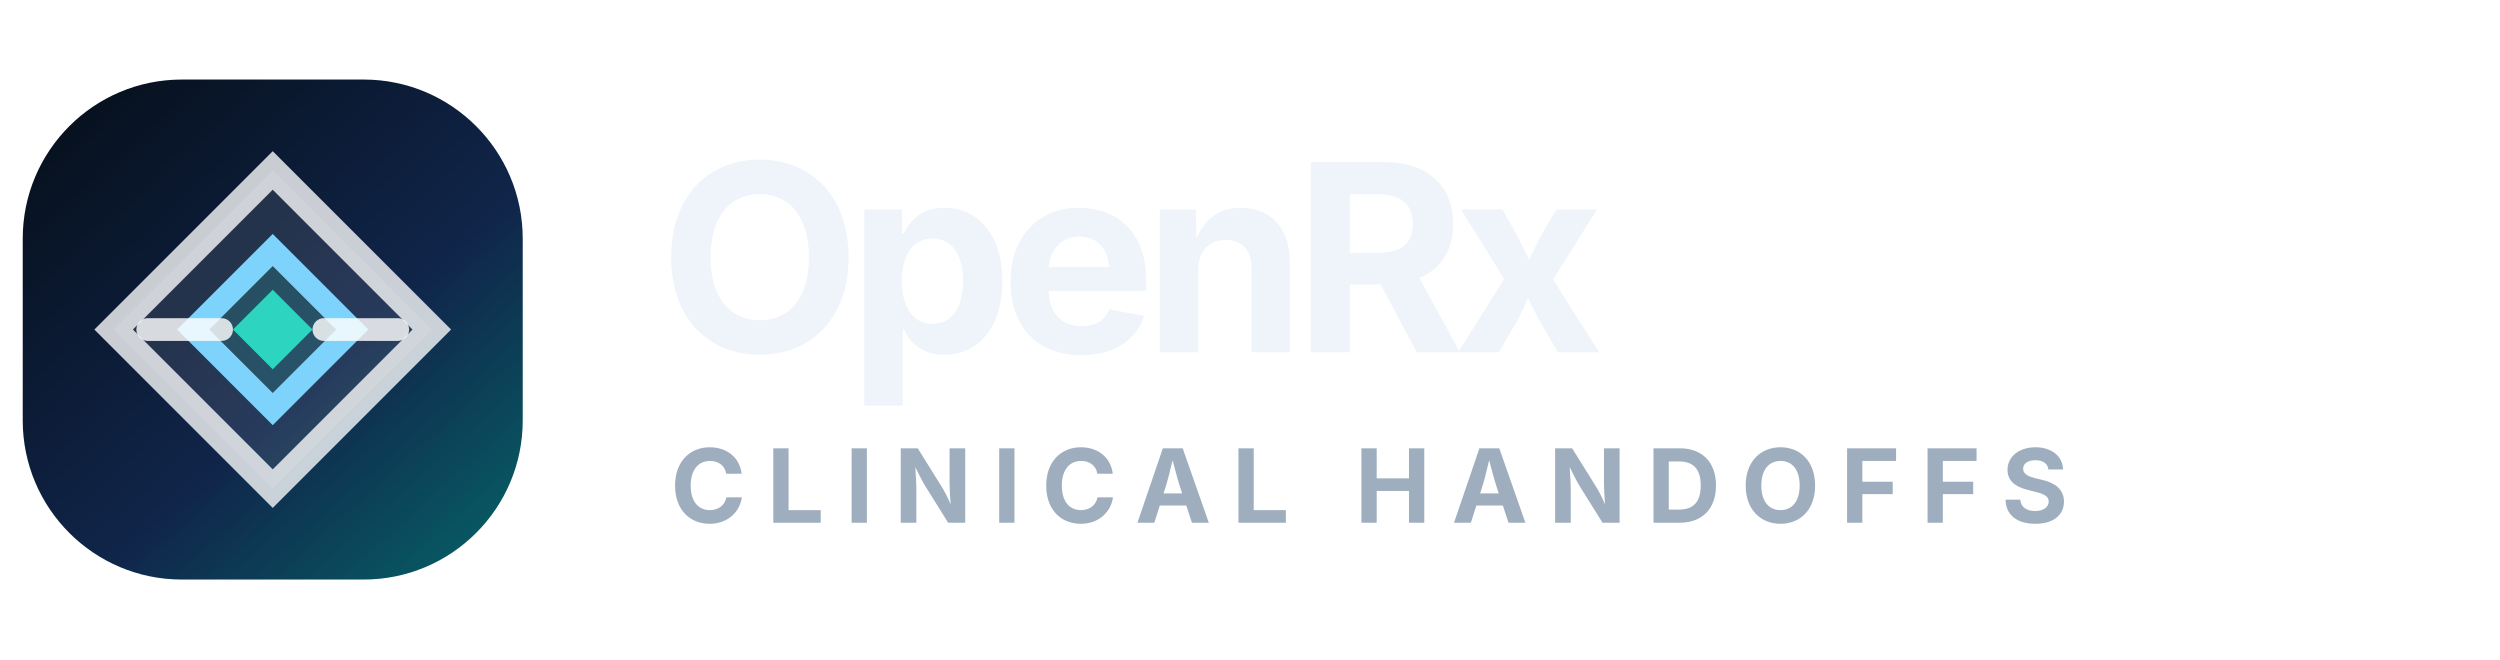
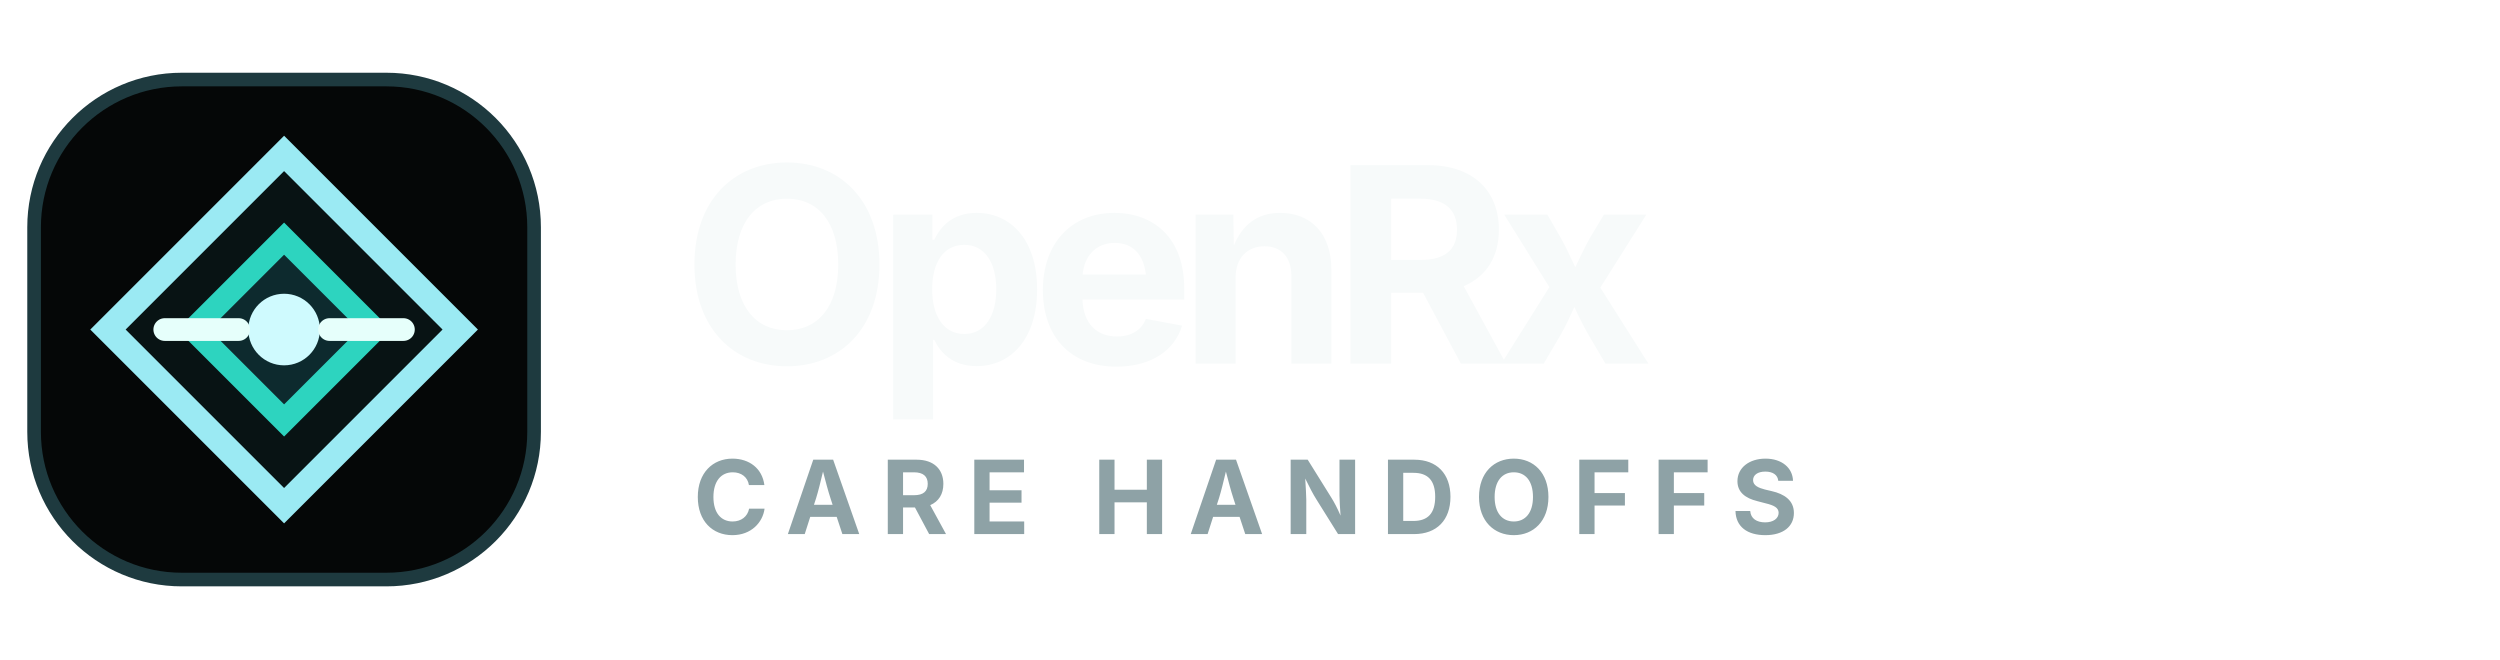
- <svg xmlns="http://www.w3.org/2000/svg" width="220" height="58" viewBox="0 0 220 58" fill="none">
-   <rect x="2" y="7" width="44" height="44" rx="14" fill="url(#bg)" />
-   <path d="M24 15 38 29 24 43 10 29 24 15Z" fill="rgba(255,255,255,0.10)" stroke="rgba(255,255,255,0.78)" stroke-width="2.4" />
-   <path d="M24 22 31 29 24 36 17 29 24 22Z" fill="rgba(45,212,191,0.16)" stroke="#7DD3FC" stroke-width="2" />
-   <path d="M24 25.5 27.5 29 24 32.5 20.5 29 24 25.5Z" fill="#2DD4BF" />
-   <path d="M13 29h6.5M28.5 29H35" stroke="rgba(255,255,255,0.82)" stroke-width="2" stroke-linecap="round" />
-   <text x="58" y="31" fill="#EEF4FA" font-family="Sora, Inter, system-ui, sans-serif" font-size="23" font-weight="700" letter-spacing="-1.1">OpenRx</text>
-   <text x="59" y="46" fill="#9EAEBE" font-family="Sora, Inter, system-ui, sans-serif" font-size="9" font-weight="700" letter-spacing="1.8">CLINICAL HANDOFFS</text>
-   <defs>
-     <linearGradient id="bg" x1="8" y1="9" x2="44" y2="49" gradientUnits="userSpaceOnUse">
-       <stop stop-color="#07111F" />
-       <stop offset="0.58" stop-color="#10254A" />
-       <stop offset="1" stop-color="#075E66" />
-     </linearGradient>
-   </defs>
+ <svg xmlns="http://www.w3.org/2000/svg" width="220" height="58" viewBox="0 0 220 58" fill="none" role="img" aria-labelledby="title desc">
+   <rect x="3" y="7" width="44" height="44" rx="13" fill="#050707" stroke="#1E3A3F" stroke-width="1.2" />
+   <path d="M25 13.5L40.5 29L25 44.5L9.5 29L25 13.5Z" fill="#081314" stroke="#9BEAF3" stroke-width="2.2" />
+   <path d="M25 21L33 29L25 37L17 29L25 21Z" fill="#0D2A2E" stroke="#2DD4BF" stroke-width="2" />
+   <circle cx="25" cy="29" r="3.15" fill="#CFFAFE" />
+   <path d="M14.5 29H21M29 29H35.5" stroke="#E6FFFB" stroke-width="2" stroke-linecap="round" />
+   <text x="60" y="32" fill="#F7FAFA" font-family="Geist, Inter, system-ui, sans-serif" font-size="24" font-weight="680" letter-spacing="-1.4">OpenRx</text>
+   <text x="61" y="47" fill="#8EA2A6" font-family="Geist, Inter, system-ui, sans-serif" font-size="9" font-weight="650" letter-spacing="1.7">CARE HANDOFFS</text>
</svg>
